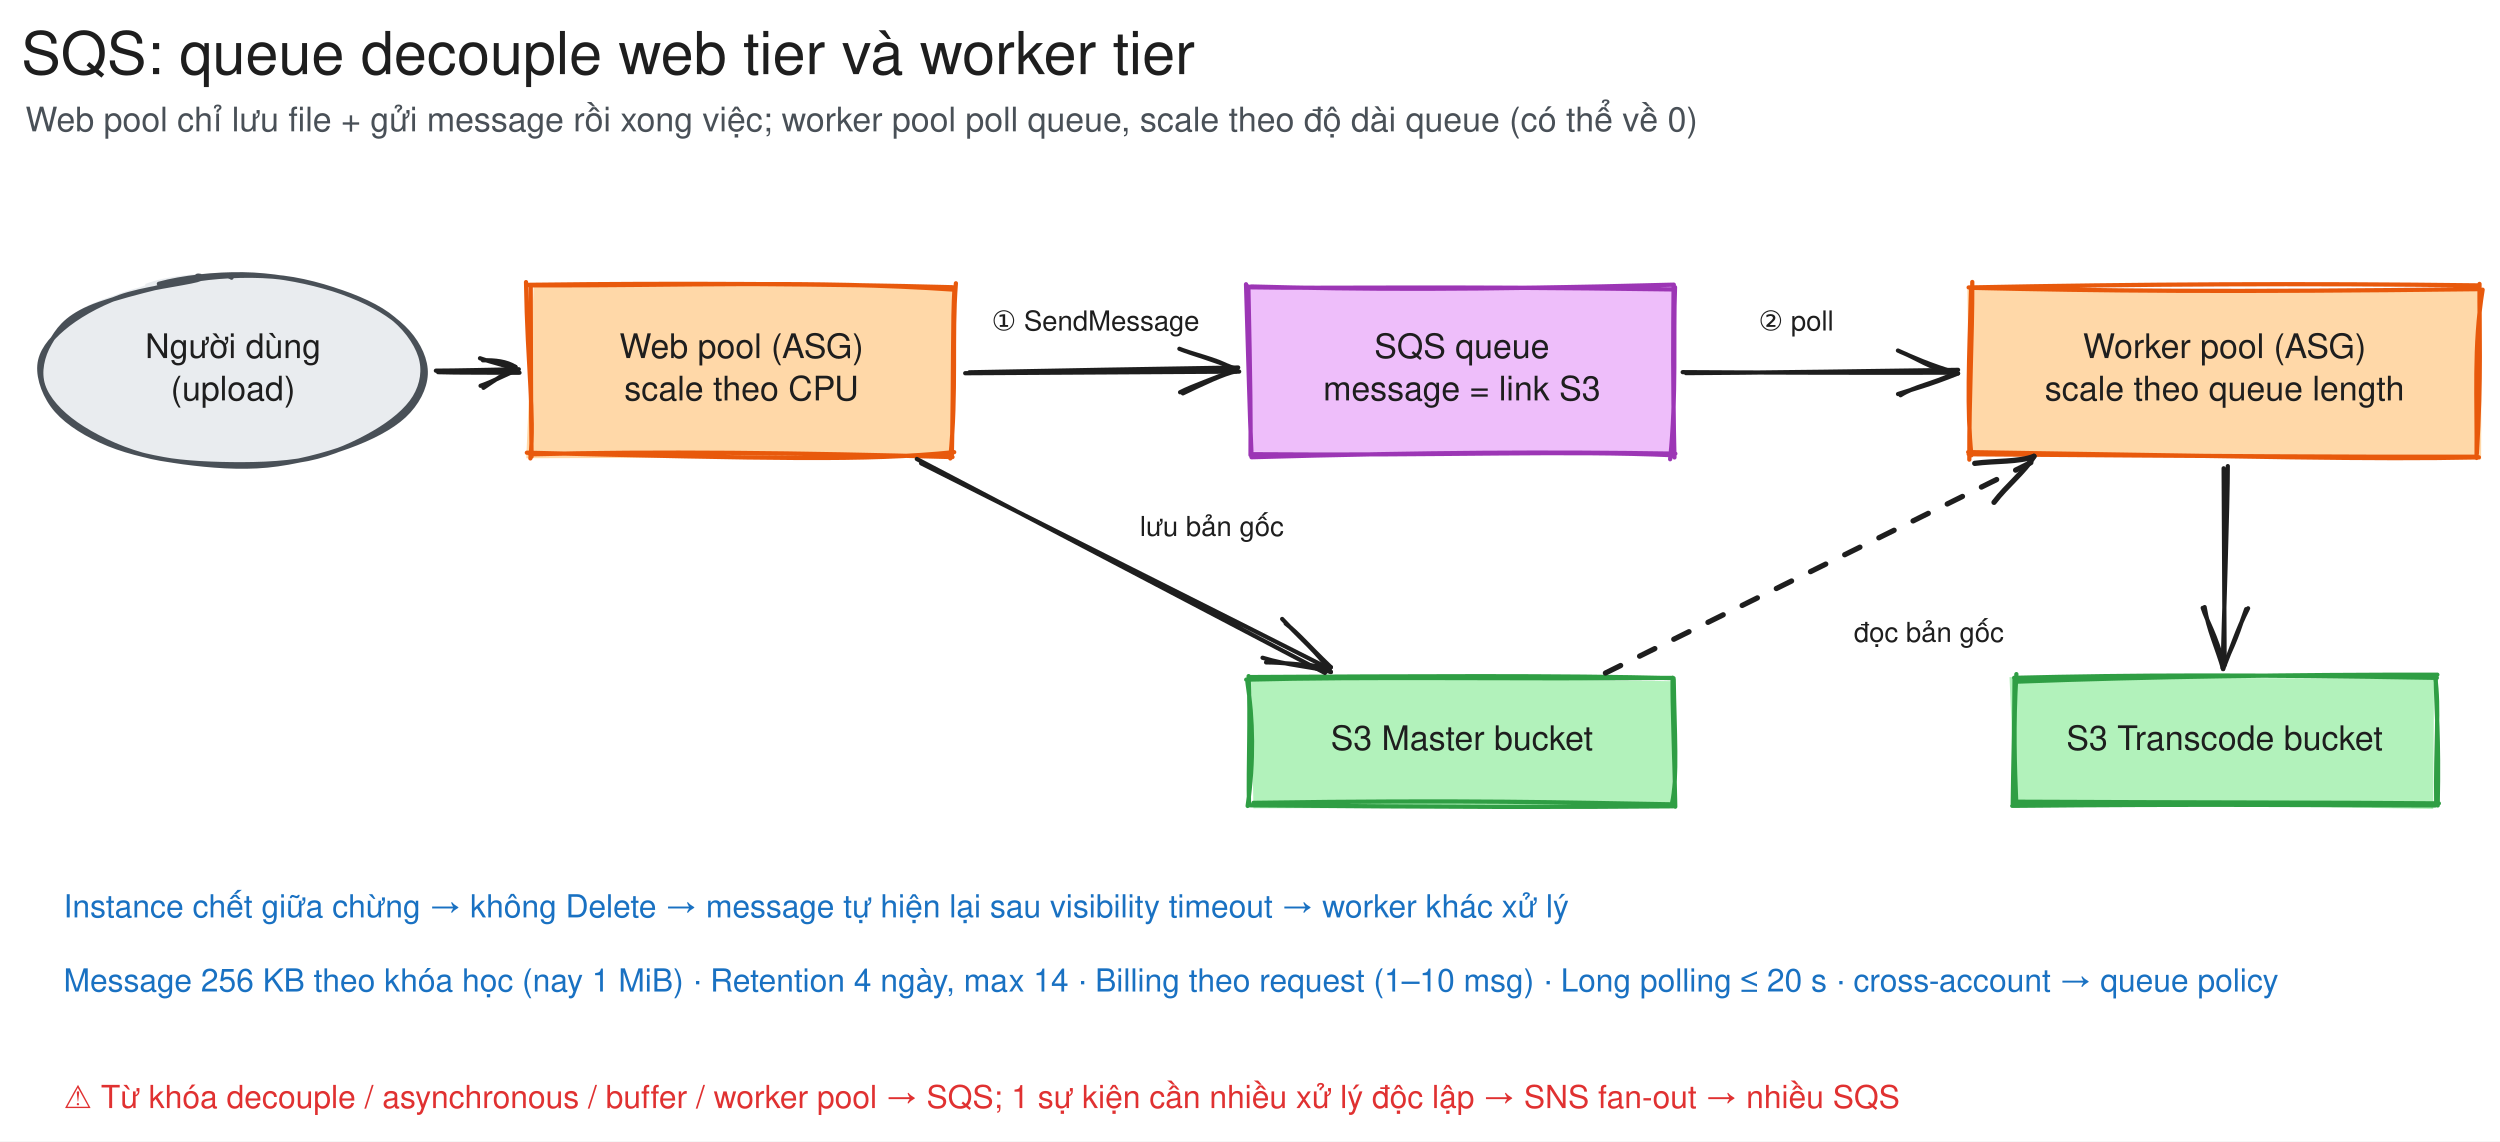
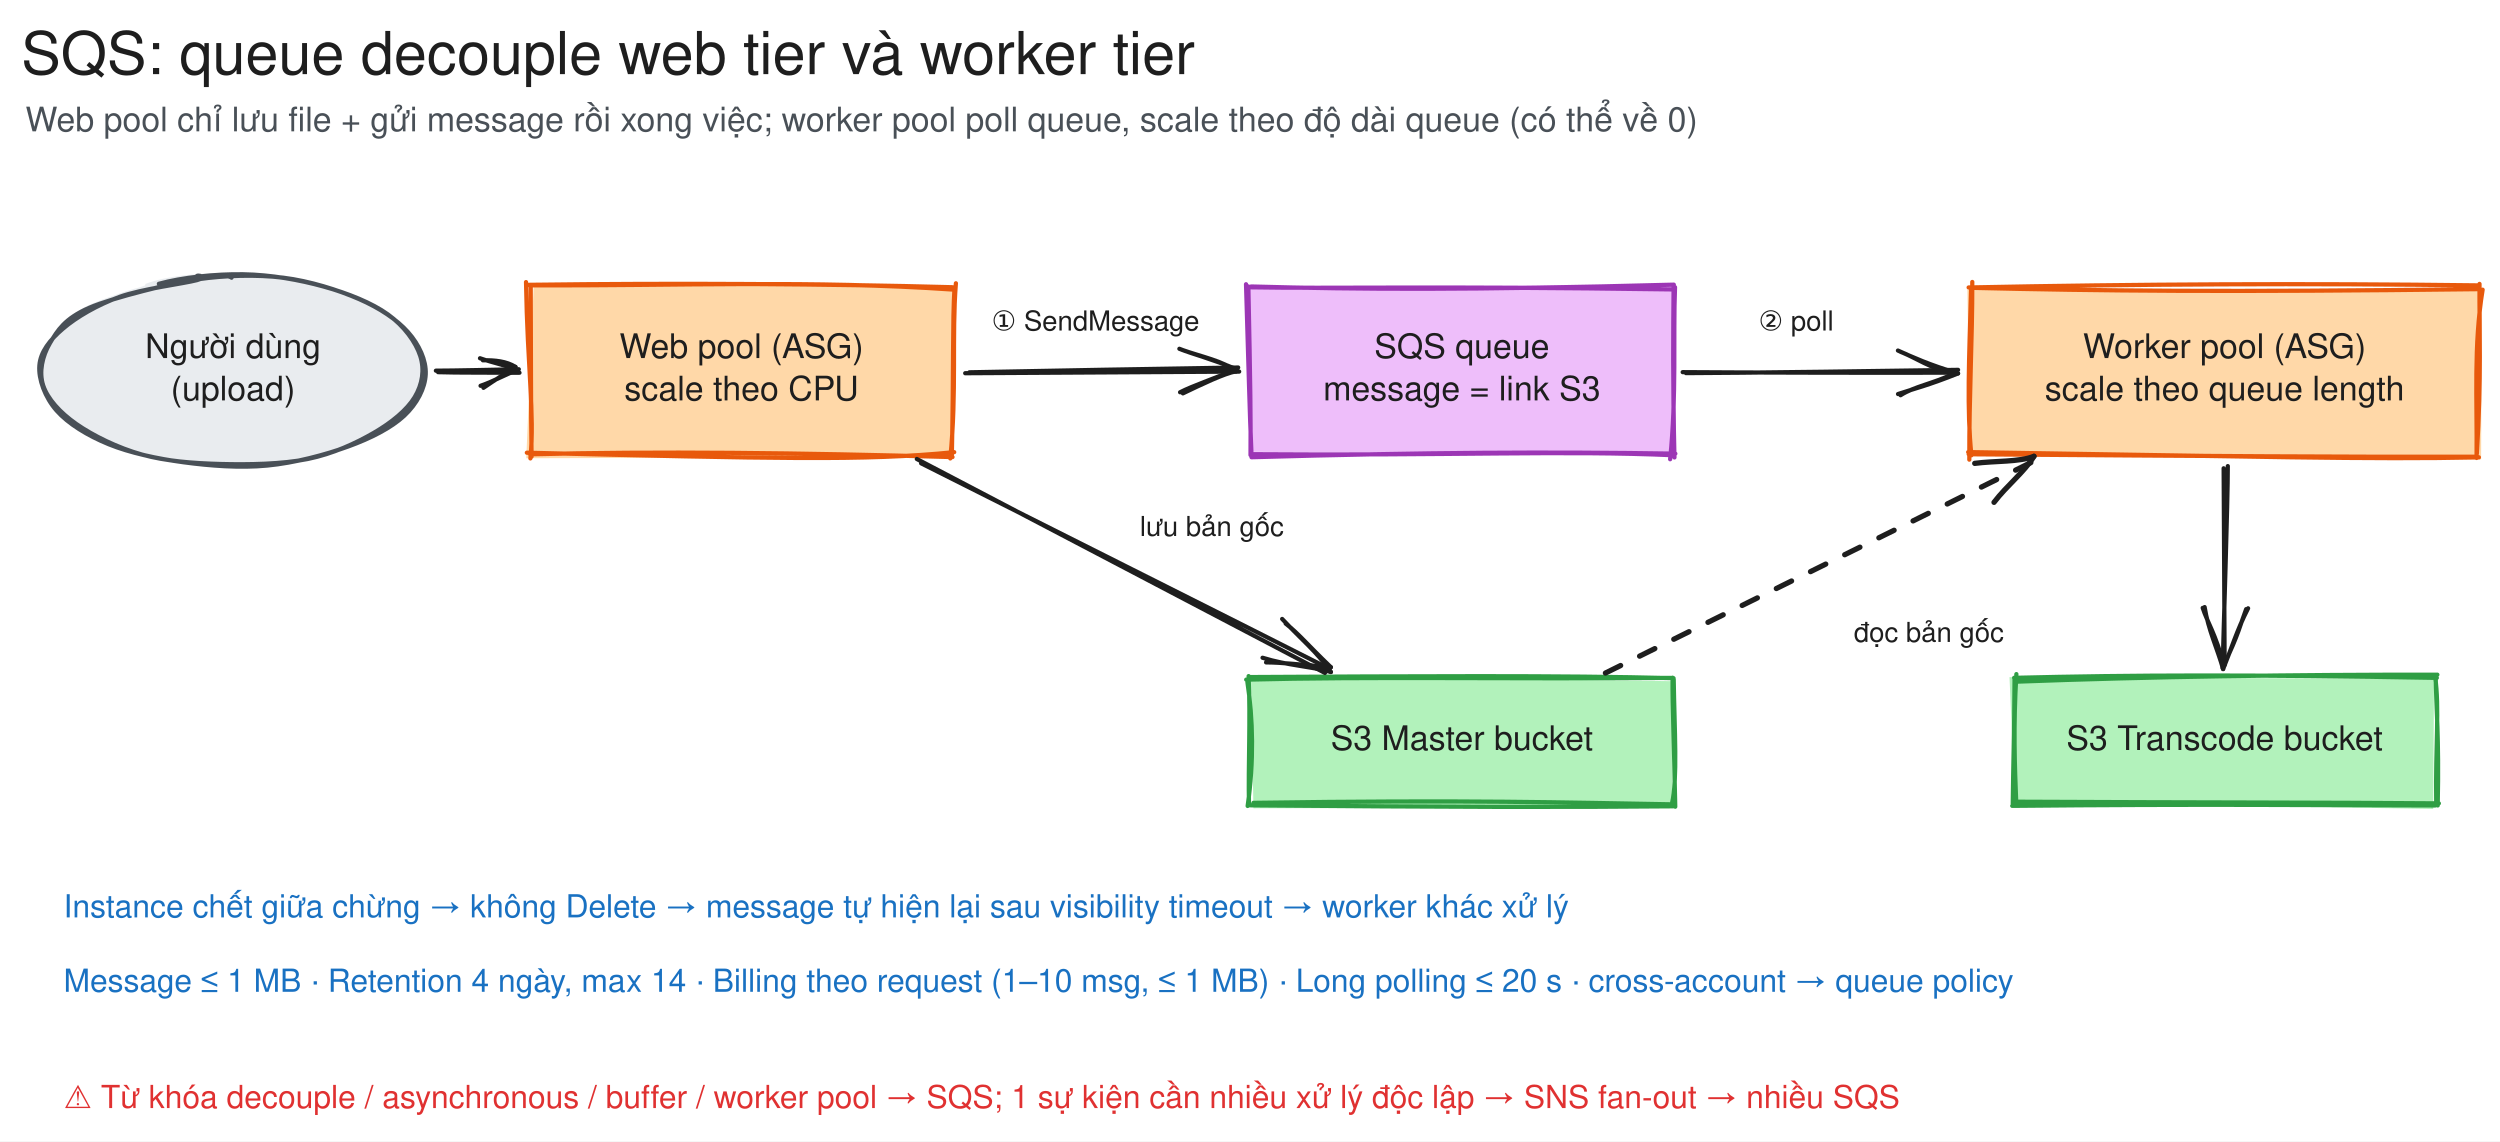
<svg xmlns="http://www.w3.org/2000/svg" version="1.1" viewBox="0 0 1180 538.75" width="1180" height="538.75">
  <defs>
    <style>
      @font-face {
        font-family: "Virgil";
        src: url("https://excalidraw.com/Virgil.woff2");
      }
      @font-face {
        font-family: "Cascadia";
        src: url("https://excalidraw.com/Cascadia.woff2");
      }
    </style>
  </defs>
  <rect x="0" y="0" width="1180" height="538.75" fill="#ffffff" />
  <g transform="translate(10 10) rotate(0 295.26 17.5)">
    <text x="0" y="25" font-family="Helvetica, Segoe UI Emoji" font-size="28px" fill="#1e1e1e" text-anchor="start" style="white-space: pre;" direction="ltr">SQS: queue decouple web tier và worker tier</text>
  </g>
  <g transform="translate(12 48) rotate(0 406.16 10)">
    <text x="0" y="14" font-family="Helvetica, Segoe UI Emoji" font-size="16px" fill="#495057" text-anchor="start" style="white-space: pre;" direction="ltr">Web pool chỉ lưu file + gửi message rồi xong việc; worker pool poll queue, scale theo độ dài queue (có thể về 0)</text>
  </g>
  <g stroke-linecap="round" transform="translate(20 130) rotate(0 90 45)">
    <path d="M96.25 0.56 C108.84 0.3, 124.13 2.27, 135.45 5.48 C146.77 8.69, 156.84 14.35, 164.16 19.82 C171.47 25.28, 177.24 32, 179.35 38.28 C181.45 44.56, 180.81 51.44, 176.79 57.52 C172.78 63.6, 164.23 69.77, 155.25 74.78 C146.27 79.78, 135.09 84.98, 122.92 87.56 C110.75 90.14, 95.2 90.93, 82.26 90.24 C69.32 89.55, 56.39 86.8, 45.27 83.4 C34.16 80.01, 22.87 75.21, 15.56 69.86 C8.25 64.52, 3.3 57.68, 1.41 51.33 C-0.48 44.99, 0.36 38.08, 4.22 31.82 C8.08 25.56, 15.62 18.53, 24.55 13.76 C33.49 8.99, 43.99 5.39, 57.82 3.2 C71.65 1, 97.9 0.81, 107.53 0.59 C117.17 0.38, 116.19 1.1, 115.62 1.89 M48.69 3.98 C59.17 0.05, 73.51 -1.03, 86.25 -1.12 C99 -1.2, 113.26 0.9, 125.13 3.47 C137.01 6.03, 148.81 9.19, 157.51 14.28 C166.22 19.36, 173.85 27.74, 177.36 33.99 C180.87 40.25, 180.95 45.72, 178.55 51.79 C176.15 57.86, 170.82 65.07, 162.96 70.41 C155.11 75.75, 143.01 80.67, 131.41 83.85 C119.82 87.02, 106.34 89.04, 93.38 89.46 C80.42 89.88, 65.68 88.77, 53.66 86.36 C41.64 83.96, 29.42 79.75, 21.25 75.04 C13.08 70.32, 7.69 64.56, 4.63 58.07 C1.56 51.58, 0.84 42.94, 2.86 36.08 C4.87 29.22, 9.36 22.05, 16.7 16.92 C24.05 11.79, 41.72 7.12, 46.94 5.28 C52.16 3.45, 47.2 5.15, 48.02 5.89" stroke="none" stroke-width="0" fill="#e9ecef" />
    <path d="M54.99 3.95 C65.89 0.95, 81.88 -0.76, 94.83 -0.54 C107.79 -0.33, 121.35 2.08, 132.73 5.24 C144.11 8.39, 155.49 12.93, 163.09 18.39 C170.69 23.85, 176.24 31.47, 178.34 37.98 C180.45 44.49, 179.37 51.4, 175.72 57.45 C172.07 63.5, 164.86 69.42, 156.45 74.28 C148.04 79.14, 137.3 84.18, 125.26 86.64 C113.22 89.09, 97.25 89.36, 84.21 89.01 C71.16 88.66, 58.36 87.7, 46.99 84.55 C35.62 81.4, 23.77 75.54, 16 70.1 C8.24 64.66, 2.48 58.26, 0.4 51.91 C-1.67 45.56, -0.04 38.1, 3.56 32 C7.16 25.9, 10.46 20.43, 22.01 15.33 C33.56 10.24, 61.66 3.8, 72.88 1.42 C84.09 -0.95, 88.96 0.48, 89.29 1.07 M73.83 1.76 C85.83 0.03, 101.06 -0.49, 113.67 1.07 C126.27 2.64, 139.64 6.88, 149.46 11.16 C159.28 15.44, 167.33 20.84, 172.58 26.75 C177.83 32.66, 181.24 40.06, 180.94 46.65 C180.64 53.23, 176.89 60.57, 170.78 66.26 C164.67 71.94, 155.08 76.85, 144.3 80.76 C133.53 84.67, 119.08 88.5, 106.14 89.74 C93.19 90.98, 79.11 89.86, 66.64 88.19 C54.17 86.51, 41.33 83.76, 31.33 79.69 C21.34 75.62, 12.15 69.99, 6.69 63.79 C1.23 57.59, -1.93 48.96, -1.41 42.5 C-0.9 36.05, 3.47 30.48, 9.78 25.09 C16.08 19.69, 25.91 13.94, 36.43 10.13 C46.96 6.32, 66.82 3.87, 72.93 2.23 C79.03 0.58, 72.78 -0.28, 73.04 0.26" stroke="#495057" stroke-width="2" fill="none" />
  </g>
  <g transform="translate(70.56 155) rotate(0 39.44 20)">
    <text x="39.44" y="14" font-family="Helvetica, Segoe UI Emoji" font-size="16px" fill="#1e1e1e" text-anchor="middle" style="white-space: pre;" direction="ltr">Người dùng</text>
    <text x="39.44" y="34" font-family="Helvetica, Segoe UI Emoji" font-size="16px" fill="#1e1e1e" text-anchor="middle" style="white-space: pre;" direction="ltr">(upload)</text>
  </g>
  <g stroke-linecap="round" transform="translate(250 135) rotate(0 100 40)">
    <path d="M1.95 -1.47 L201.28 0.22 L198.35 80.64 L-1.61 81.29" stroke="none" stroke-width="0" fill="#ffd8a8" />
    <path d="M-0.03 -0.3 C69.03 -0.08, 134.51 -2.83, 199.69 1.67 M-0.64 -0.56 C70.77 -1.49, 141.74 -0.99, 199.42 0.57 M201.18 -1.29 C199.2 23.78, 201.65 49.96, 198.53 81.39 M200.54 0.46 C199.51 18.06, 200.16 36.28, 199.27 80.03 M200.38 78.42 C158.35 82.66, 114.66 81.42, -1.33 78.68 M199.58 80.74 C129.45 78.71, 58.44 77.89, 0.21 79.44 M0.35 81.37 C2.42 60.26, -1.07 38.81, -1.72 -1.85 M0.9 80.54 C0.56 56.45, 0.64 34.02, 0.5 0.21" stroke="#e8590c" stroke-width="2" fill="none" />
  </g>
  <g transform="translate(293.84 155) rotate(0 56.16 20)">
    <text x="56.16" y="14" font-family="Helvetica, Segoe UI Emoji" font-size="16px" fill="#1e1e1e" text-anchor="middle" style="white-space: pre;" direction="ltr">Web pool (ASG)</text>
    <text x="56.16" y="34" font-family="Helvetica, Segoe UI Emoji" font-size="16px" fill="#1e1e1e" text-anchor="middle" style="white-space: pre;" direction="ltr">scale theo CPU</text>
  </g>
  <g stroke-linecap="round" transform="translate(590 135) rotate(0 100 40)">
    <path d="M-0.03 0.23 L200.65 -0.53 L201.07 79.58 L0.51 78.26" stroke="none" stroke-width="0" fill="#eebefa" />
    <path d="M-1.27 0.59 C41.41 1.33, 82.52 -0.09, 200.54 1.62 M0.56 0.22 C52.85 1.66, 103.55 1.94, 200.04 -0.64 M200.61 0.57 C199.69 23.82, 201.39 51.74, 198.3 81.76 M199.94 0.23 C199.74 22.08, 199.49 43.76, 200.34 80.92 M199.95 79.88 C148.47 77.54, 94.53 80.14, 1.21 79.37 M200.76 79.12 C141.79 78.21, 83.88 78.43, 0.71 80.81 M0.65 78.06 C-0.18 59.83, -0.64 38.99, -1.88 -0.84 M0.24 79.79 C0.39 63.77, 0.2 47.55, -0.77 0.2" stroke="#9c36b5" stroke-width="2" fill="none" />
  </g>
  <g transform="translate(623.28 155) rotate(0 66.72 20)">
    <text x="66.72" y="14" font-family="Helvetica, Segoe UI Emoji" font-size="16px" fill="#1e1e1e" text-anchor="middle" style="white-space: pre;" direction="ltr">SQS queue</text>
    <text x="66.72" y="34" font-family="Helvetica, Segoe UI Emoji" font-size="16px" fill="#1e1e1e" text-anchor="middle" style="white-space: pre;" direction="ltr">message = link S3</text>
  </g>
  <g stroke-linecap="round" transform="translate(930 135) rotate(0 120 40)">
    <path d="M-1.4 1.72 L241.42 1.7 L241.08 81.85 L-0.21 80.1" stroke="none" stroke-width="0" fill="#ffd8a8" />
    <path d="M0.9 0.86 C60.88 2.29, 120.17 2.95, 239.75 1.48 M-0.8 0.69 C78.52 -0.92, 158.59 -1.33, 239.71 -0.3 M241.8 1.74 C237.48 28.09, 239.23 53.58, 238.94 81.16 M240.33 -0.99 C240.17 20.56, 241.29 42.94, 239.08 79.07 M240.04 80.86 C188.96 82.01, 134.85 80.46, -1.02 78.39 M239.4 80.58 C177.26 80.71, 115.69 80.29, -0.78 79.41 M-0.48 81.96 C-0.6 51.46, 0.97 25.12, 0.92 -1.91 M0.51 79.9 C-1.71 58.13, -0.6 35.6, 0.38 0.64" stroke="#e8590c" stroke-width="2" fill="none" />
  </g>
  <g transform="translate(962.16 155) rotate(0 87.84 20)">
    <text x="87.84" y="14" font-family="Helvetica, Segoe UI Emoji" font-size="16px" fill="#1e1e1e" text-anchor="middle" style="white-space: pre;" direction="ltr">Worker pool (ASG)</text>
    <text x="87.84" y="34" font-family="Helvetica, Segoe UI Emoji" font-size="16px" fill="#1e1e1e" text-anchor="middle" style="white-space: pre;" direction="ltr">scale theo queue length</text>
  </g>
  <g stroke-linecap="round" transform="translate(590 320) rotate(0 100 30)">
    <path d="M0.44 -0.93 L198.94 1.51 L199.48 61.15 L1.62 61.52" stroke="none" stroke-width="0" fill="#b2f2bb" />
    <path d="M-1.79 0.79 C57.31 -0.74, 118.37 0.59, 198.66 -0.03 M0.31 -0.43 C74.3 -0.84, 147.97 -1.29, 199.91 0.1 M199.99 0.64 C200.33 24.26, 201.89 47.98, 199.13 59.41 M199.45 -0.13 C199.33 13.9, 200.15 29.52, 200.72 60.76 M199.24 59.65 C149.67 58.83, 103.24 57.44, 1.62 58.95 M199.73 60.57 C147.97 61.08, 94 60.94, -0.54 60.1 M-1.11 60.41 C1.91 39.34, 1.43 19.32, -1.22 1.99 M-0.49 60.04 C-0.88 40.64, 0.27 19.81, -0.65 -0.87" stroke="#2f9e44" stroke-width="2" fill="none" />
  </g>
  <g transform="translate(621.84 340) rotate(0 68.16 10)">
    <text x="68.16" y="14" font-family="Helvetica, Segoe UI Emoji" font-size="16px" fill="#1e1e1e" text-anchor="middle" style="white-space: pre;" direction="ltr">S3 Master bucket</text>
  </g>
  <g stroke-linecap="round" transform="translate(950 320) rotate(0 100 30)">
    <path d="M-1.52 -0.38 L198.86 0.41 L198.48 61.85 L1.04 58.4" stroke="none" stroke-width="0" fill="#b2f2bb" />
    <path d="M1.36 1.76 C65.95 -0.66, 131.02 -1.58, 200.43 -1.55 M0.67 -0.06 C56.63 -1.42, 111.97 -1.66, 200.17 -0.04 M199.36 -0.87 C201.52 14.74, 199.48 31.2, 199.89 59.43 M199.66 -0.57 C199.82 14.31, 201.3 27.21, 200.6 60.17 M201.14 59.19 C144.54 58.71, 89.79 58.84, 1.57 58.41 M199.51 60.18 C144.7 60.08, 88.61 59.46, -0.22 60.36 M1.67 59.19 C0.96 41.27, 0.26 22.99, 1.73 -1.82 M0.02 59.28 C0.19 42.5, 0.76 25.03, 0.87 0.38" stroke="#2f9e44" stroke-width="2" fill="none" />
  </g>
  <g transform="translate(970.8 340) rotate(0 79.2 10)">
    <text x="79.2" y="14" font-family="Helvetica, Segoe UI Emoji" font-size="16px" fill="#1e1e1e" text-anchor="middle" style="white-space: pre;" direction="ltr">S3 Transcode bucket</text>
  </g>
  <g stroke-linecap="round">
    <g transform="translate(206 175) rotate(0 19 0)">
      <path d="M0.78 0.66 C7.32 0.95, 32.98 0.87, 39.19 0.93 M-0.26 -0.04 C6.22 -0.01, 32.61 -0.58, 38.87 -0.71" stroke="#1e1e1e" stroke-width="2" fill="none" />
    </g>
    <g transform="translate(206 175) rotate(0 19 0)">
      <path d="M22.2 8.05 C27.93 4.08, 33.31 0.82, 37.29 -1.83 M20.83 7.09 C27.56 4.78, 33.53 1.19, 38.23 -0.25" stroke="#1e1e1e" stroke-width="2" fill="none" />
    </g>
    <g transform="translate(206 175) rotate(0 19 0)">
      <path d="M21.93 -4.94 C27.65 -5.06, 33.11 -4.47, 37.29 -1.83 M20.56 -5.9 C27.31 -3.54, 33.38 -2.48, 38.23 -0.25" stroke="#1e1e1e" stroke-width="2" fill="none" />
    </g>
  </g>
  <g stroke-linecap="round">
    <g transform="translate(456 175) rotate(0 64 0)">
      <path d="M-0.42 1.16 C20.95 1.11, 107.38 0.45, 128.89 0.39 M1.56 0.73 C22.79 0.24, 107.3 -1.23, 128.41 -1.53" stroke="#1e1e1e" stroke-width="2" fill="none" />
    </g>
    <g transform="translate(456 175) rotate(0 64 0)">
      <path d="M102.33 10.67 C110.98 6.52, 121.69 1.34, 127.46 0.25 M101 10.15 C107 7.07, 116.57 3.89, 127.54 -0.73" stroke="#1e1e1e" stroke-width="2" fill="none" />
    </g>
    <g transform="translate(456 175) rotate(0 64 0)">
      <path d="M101.99 -9.85 C110.89 -6.67, 121.71 -4.52, 127.46 0.25 M100.67 -10.37 C106.83 -7.86, 116.49 -5.45, 127.54 -0.73" stroke="#1e1e1e" stroke-width="2" fill="none" />
    </g>
  </g>
  <g stroke-linecap="round">
    <g transform="translate(796 175) rotate(0 64 0)">
      <path d="M-0.21 1.11 C21.11 1.1, 106.9 -0.05, 128.21 -0.43 M-1.77 0.65 C19.37 0.84, 105.96 1.07, 127.37 0.88" stroke="#1e1e1e" stroke-width="2" fill="none" />
    </g>
    <g transform="translate(796 175) rotate(0 64 0)">
      <path d="M101.06 11.55 C107.78 7.29, 115.77 6.3, 126.25 1.34 M99.87 10.98 C106.74 8.69, 114.34 6.85, 128.2 1.25" stroke="#1e1e1e" stroke-width="2" fill="none" />
    </g>
    <g transform="translate(796 175) rotate(0 64 0)">
      <path d="M101.01 -8.97 C107.68 -6.48, 115.69 -0.73, 126.25 1.34 M99.83 -9.54 C106.72 -6.45, 114.33 -2.91, 128.2 1.25" stroke="#1e1e1e" stroke-width="2" fill="none" />
    </g>
  </g>
  <g stroke-linecap="round">
    <g transform="translate(433.0491 217.7459) rotate(0 96.66519 49.75414)">
      <path d="M-0.31 -1.1 C31.7 15.6, 159.96 82.95, 192.32 99.88 M1.72 0.94 C34.07 17.29, 162.57 81.66, 194.5 97.95" stroke="#1e1e1e" stroke-width="2" fill="none" />
    </g>
    <g transform="translate(433.0491 217.7459) rotate(0 96.66519 49.75414)">
      <path d="M162.88 92.71 C174.89 96.45, 185.46 96.67, 195.13 99.44 M164.54 94.9 C172.81 94.98, 179.19 95.83, 195.13 97.18" stroke="#1e1e1e" stroke-width="2" fill="none" />
    </g>
    <g transform="translate(433.0491 217.7459) rotate(0 96.66519 49.75414)">
      <path d="M172.13 74.4 C181.12 83.99, 188.72 90.1, 195.13 99.44 M173.78 76.58 C179.72 81.14, 183.88 86.38, 195.13 97.18" stroke="#1e1e1e" stroke-width="2" fill="none" />
    </g>
  </g>
  <g stroke-linecap="round">
    <g transform="translate(757.1105 317.3768) rotate(0 102.6038 -49.87684)">
      <path d="M0.65 0.3 C34.55 -16.38, 170.33 -83.67, 204.28 -100.43" stroke="#1e1e1e" stroke-width="2.5" fill="none" stroke-dasharray="8 10" />
    </g>
    <g transform="translate(757.1105 317.3768) rotate(0 102.6038 -49.87684)">
      <path d="M184.07 -80.28 C190.19 -88.31, 198.25 -94.45, 202.91 -101.99" stroke="#1e1e1e" stroke-width="2.5" fill="none" />
    </g>
    <g transform="translate(757.1105 317.3768) rotate(0 102.6038 -49.87684)">
      <path d="M174.97 -98.67 C184.43 -99.92, 195.87 -99.22, 202.91 -101.99" stroke="#1e1e1e" stroke-width="2.5" fill="none" />
    </g>
  </g>
  <g stroke-linecap="round">
    <g transform="translate(1050 221) rotate(0 0 46.5)">
      <path d="M-0.44 0.04 C-0.31 15.35, -0.08 77.25, 0.02 92.89 M1.52 -0.99 C1.57 15.03, -0.57 78.87, -0.92 94.37" stroke="#1e1e1e" stroke-width="2" fill="none" />
    </g>
    <g transform="translate(1050 221) rotate(0 0 46.5)">
      <path d="M-10.32 65.93 C-8.11 72.81, -4.26 78.09, -0.37 92.9 M-9.42 65.54 C-7.75 76.15, -3.32 85.41, -0.69 94.8" stroke="#1e1e1e" stroke-width="2" fill="none" />
    </g>
    <g transform="translate(1050 221) rotate(0 0 46.5)">
      <path d="M10.19 66.51 C7.61 73.18, 6.68 78.32, -0.37 92.9 M11.1 66.12 C5.69 76.72, 3.03 85.78, -0.69 94.8" stroke="#1e1e1e" stroke-width="2" fill="none" />
    </g>
  </g>
  <g transform="translate(468 145) rotate(0 46.67 8.125)">
    <text x="0" y="11" font-family="Helvetica, Segoe UI Emoji" font-size="13px" fill="#1e1e1e" text-anchor="start" style="white-space: pre;" direction="ltr">① SendMessage</text>
  </g>
  <g transform="translate(830 145) rotate(0 16.77 8.125)">
    <text x="0" y="11" font-family="Helvetica, Segoe UI Emoji" font-size="13px" fill="#1e1e1e" text-anchor="start" style="white-space: pre;" direction="ltr">② poll</text>
  </g>
  <g transform="translate(538 242) rotate(0 33.15 8.125)">
    <text x="0" y="11" font-family="Helvetica, Segoe UI Emoji" font-size="13px" fill="#1e1e1e" text-anchor="start" style="white-space: pre;" direction="ltr">lưu bản gốc</text>
  </g>
  <g transform="translate(875 292) rotate(0 34.645 8.125)">
    <text x="0" y="11" font-family="Helvetica, Segoe UI Emoji" font-size="13px" fill="#1e1e1e" text-anchor="start" style="white-space: pre;" direction="ltr">đọc bản gốc</text>
  </g>
  <g transform="translate(30 420) rotate(0 363.375 9.375)">
    <text x="0" y="13" font-family="Helvetica, Segoe UI Emoji" font-size="15px" fill="#1971c2" text-anchor="start" style="white-space: pre;" direction="ltr">Instance chết giữa chừng → không Delete → message tự hiện lại sau visibility timeout → worker khác xử lý</text>
  </g>
-   <g transform="translate(30 455) rotate(0 550.875 9.375)">
-     <text x="0" y="13" font-family="Helvetica, Segoe UI Emoji" font-size="15px" fill="#1971c2" text-anchor="start" style="white-space: pre;" direction="ltr">Message 256 KB theo khóa học (nay 1 MiB) · Retention 4 ngày, max 14 · Billing theo request (1–10 msg) · Long polling ≤ 20 s · cross-account → queue policy</text>
+   <g transform="translate(30.0 455.0) rotate(0 486.49 9.38)">
+     <text x="0" y="13.12" font-family="Helvetica, Segoe UI Emoji" font-size="15px" fill="#1971c2" text-anchor="start" style="white-space: pre;" direction="ltr">Message ≤ 1 MB · Retention 4 ngày, max 14 · Billing theo request (1–10 msg, ≤ 1 MB) · Long polling ≤ 20 s · cross-account → queue policy</text>
  </g>
  <g transform="translate(30 510) rotate(0 435.975 9.375)">
    <text x="0" y="13" font-family="Helvetica, Segoe UI Emoji" font-size="15px" fill="#e03131" text-anchor="start" style="white-space: pre;" direction="ltr">⚠ Từ khóa decouple / asynchronous / buffer / worker pool → SQS; 1 sự kiện cần nhiều xử lý độc lập → SNS fan-out → nhiều SQS</text>
  </g>
</svg>
